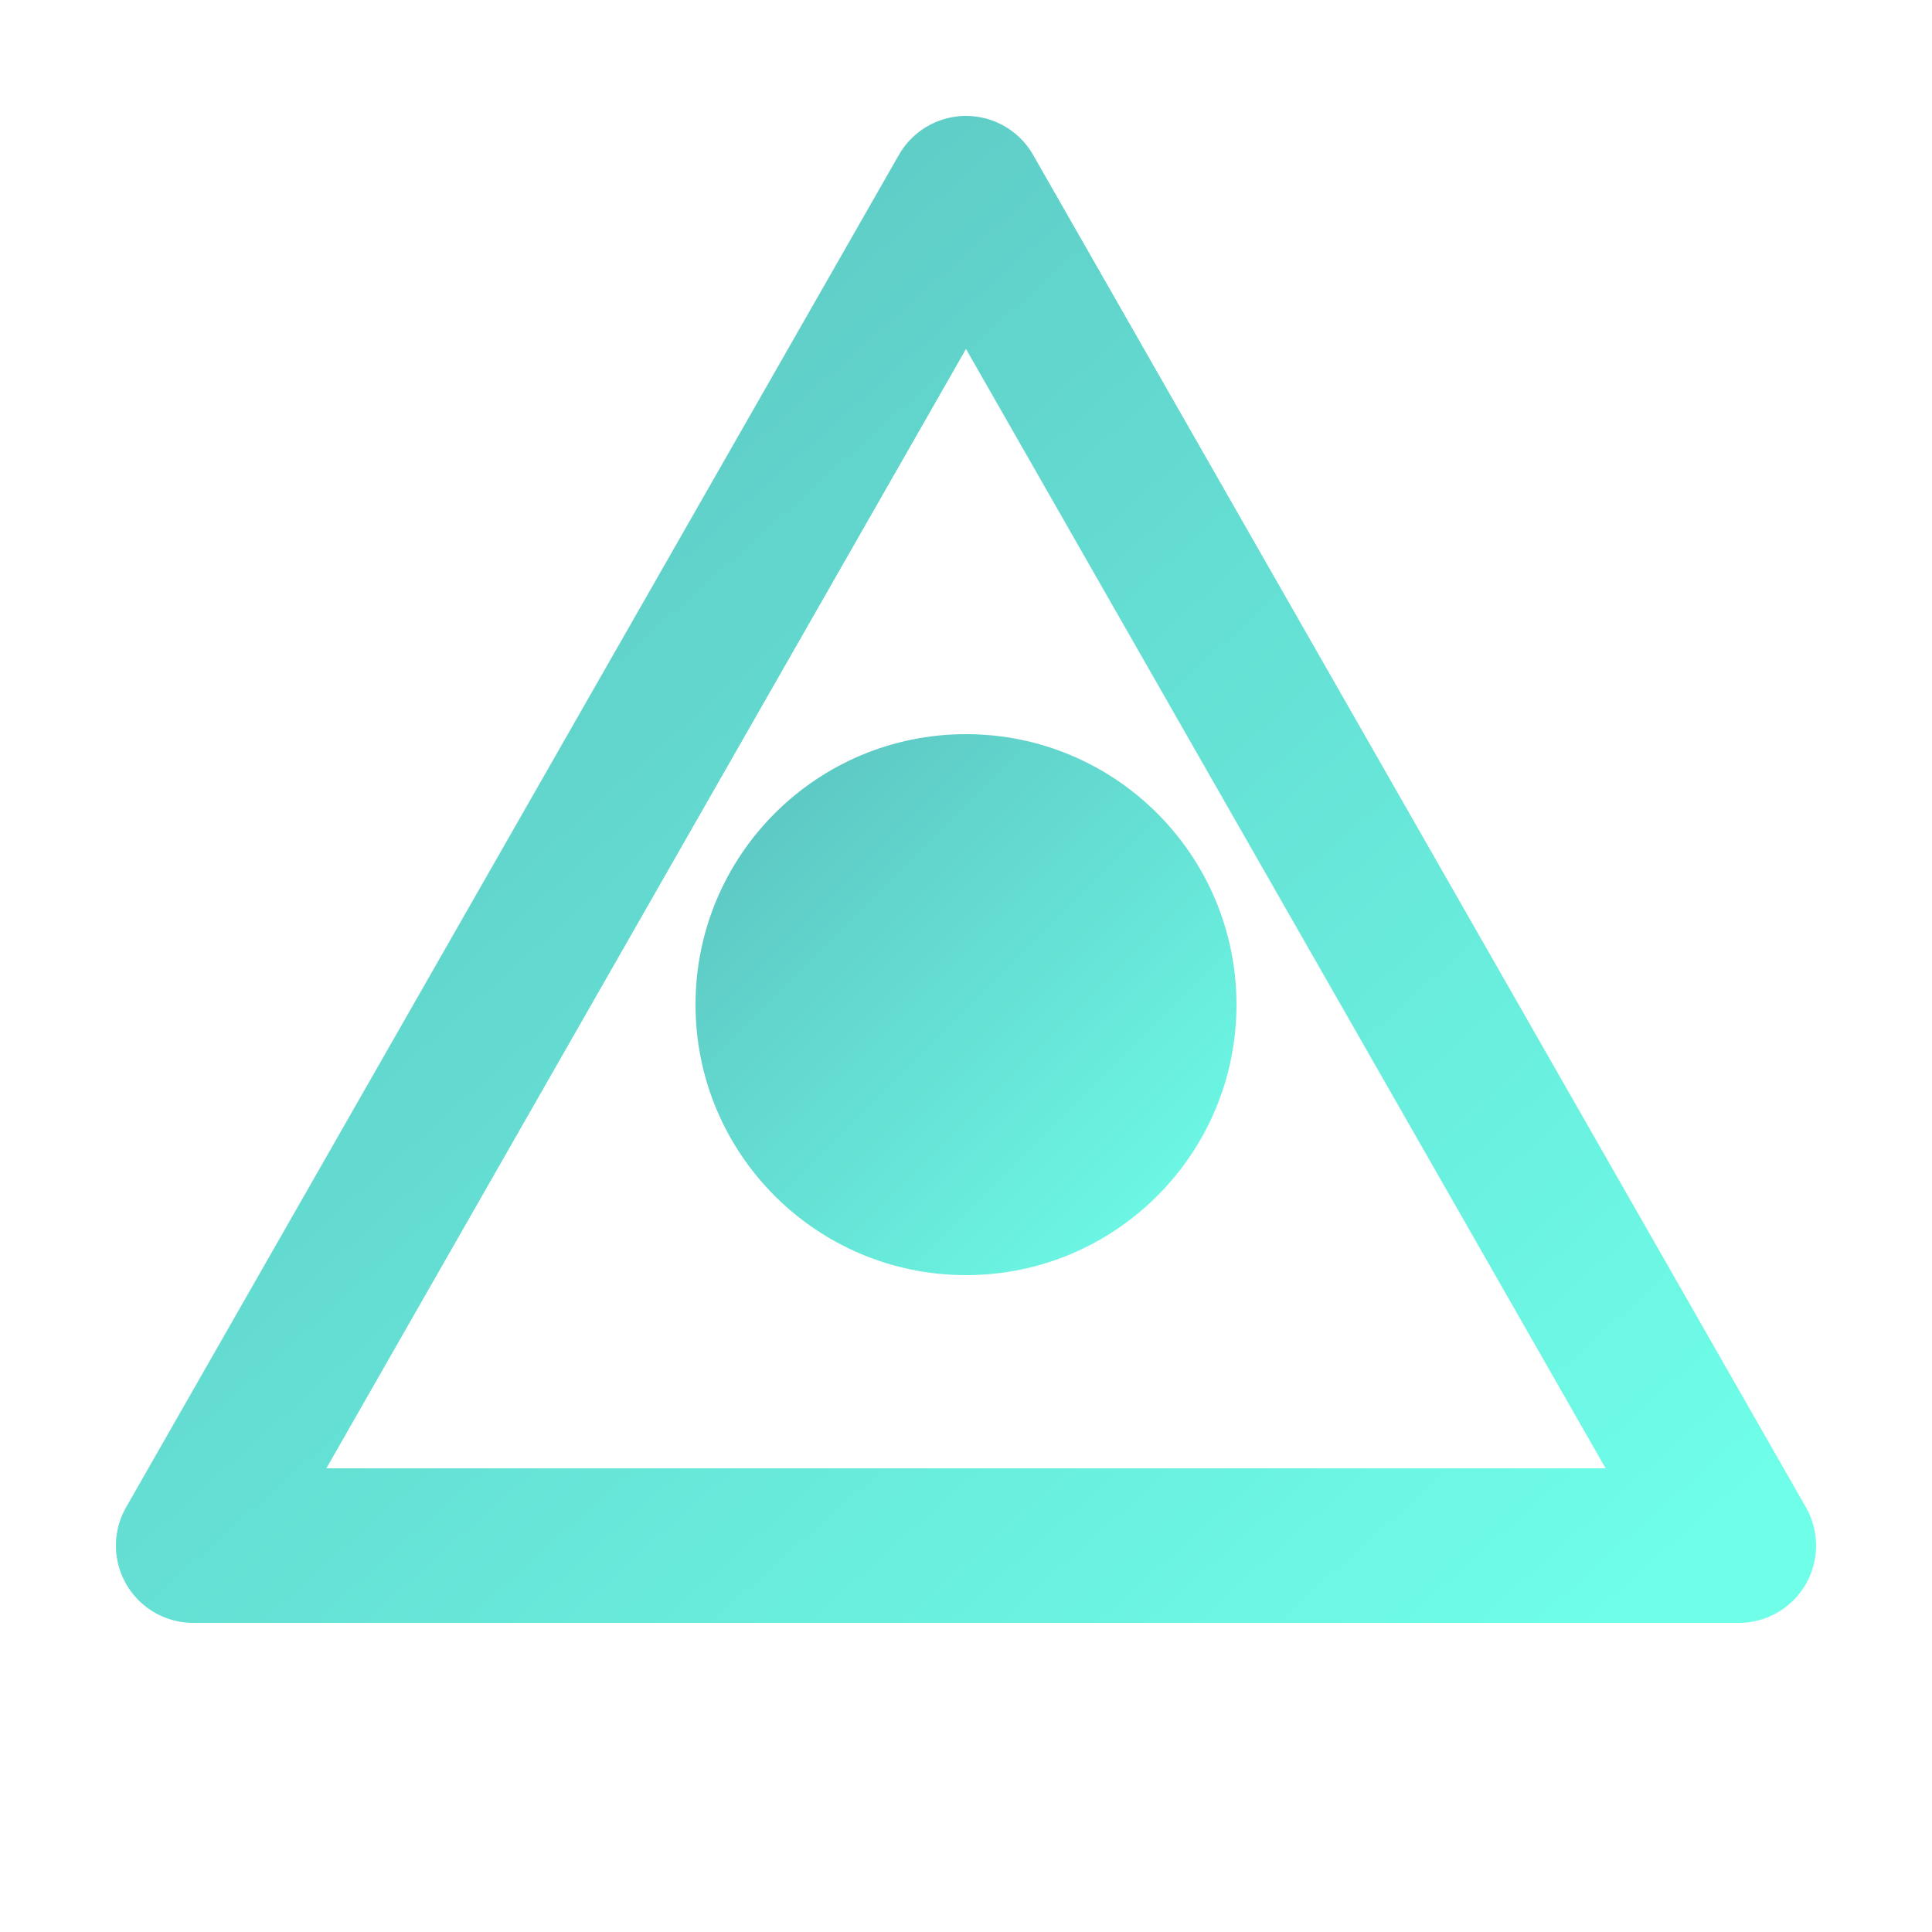
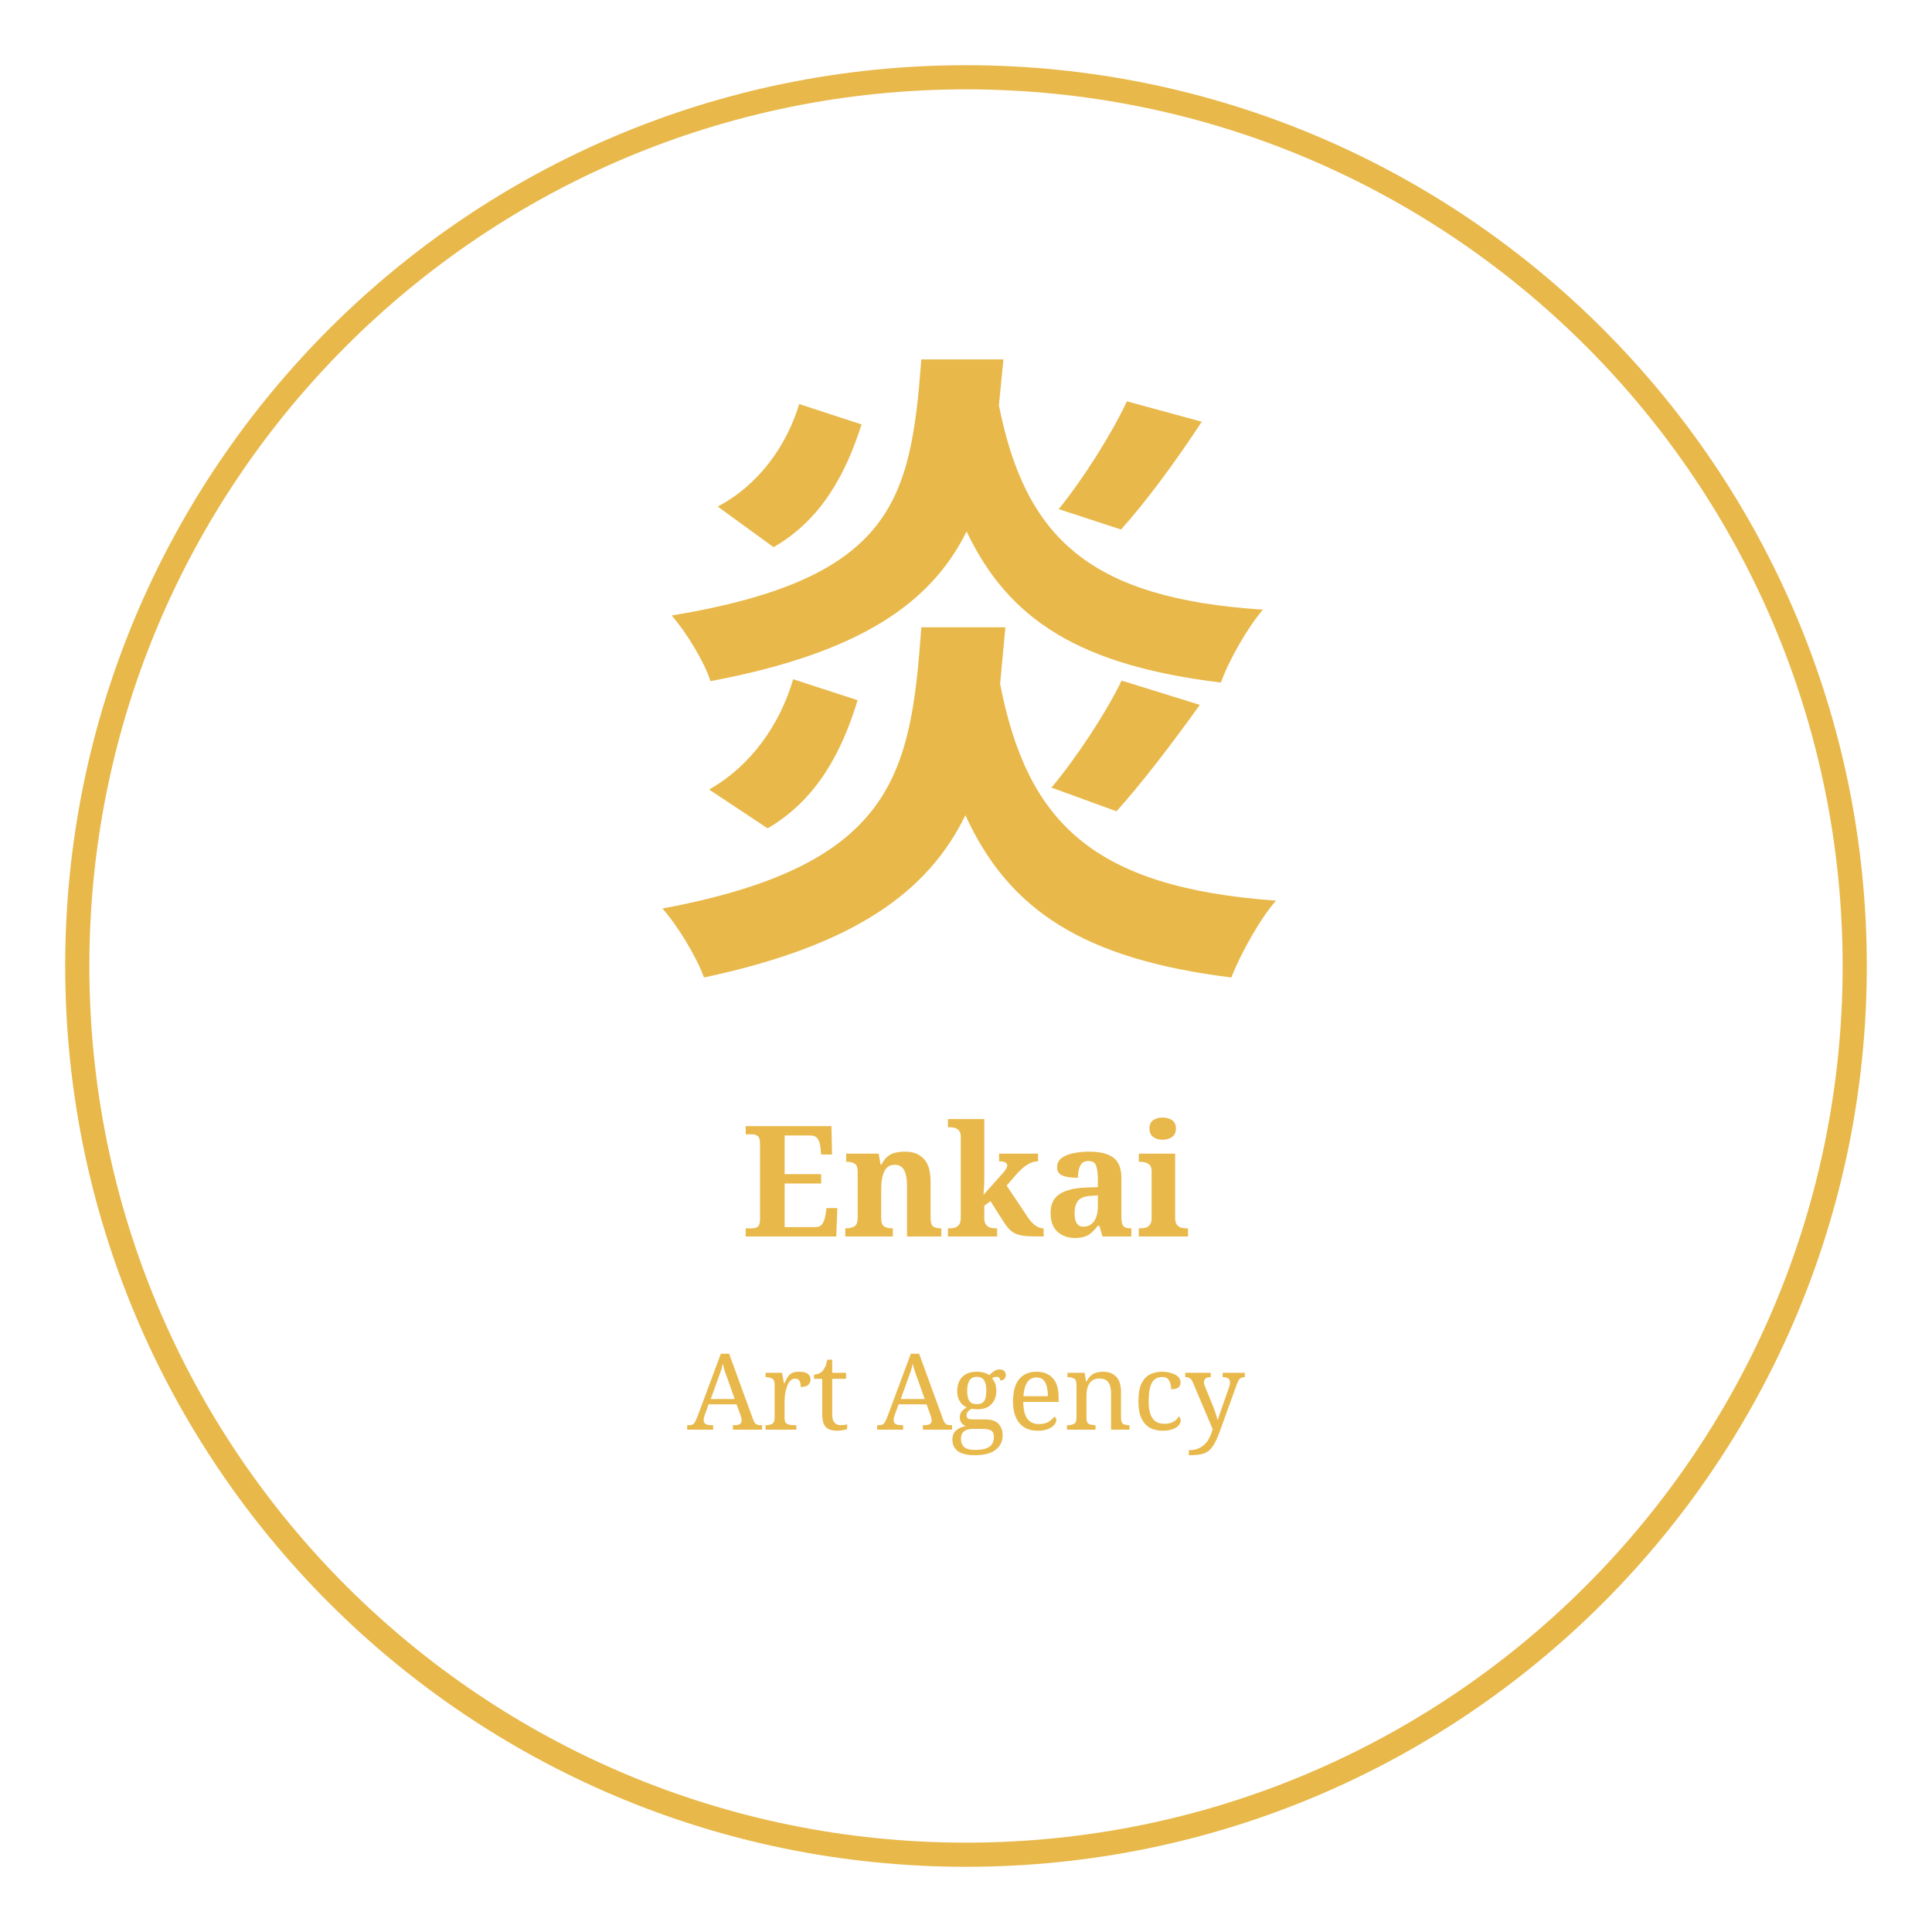
- <svg xmlns="http://www.w3.org/2000/svg" viewBox="0 0 100 100" width="100" height="100">
-   <defs>
-     <linearGradient id="auraGrad" x1="0%" y1="0%" x2="100%" y2="100%">
-       <stop offset="0%" stop-color="#5bc0be" />
-       <stop offset="100%" stop-color="#6fffe9" />
-     </linearGradient>
-   </defs>
-   <polygon points="50,10 90,80 10,80" fill="none" stroke="url(#auraGrad)" stroke-width="8" stroke-linejoin="round" />
-   <circle cx="50" cy="52" r="14" fill="url(#auraGrad)" />
+ <svg xmlns="http://www.w3.org/2000/svg" viewBox="0 0 200 200" width="200" height="200">
+   <circle cx="100" cy="100" r="92" fill="none" stroke="#e8b84a" stroke-width="2.5" />
+   <text x="100" y="95" text-anchor="middle" font-family="Georgia, serif" font-size="68" font-weight="600" fill="#e8b84a">炎</text>
+   <text x="100" y="128" text-anchor="middle" font-family="Georgia, serif" font-size="16" font-weight="600" fill="#e8b84a">Enkai</text>
+   <text x="100" y="148" text-anchor="middle" font-family="Georgia, serif" font-size="11" font-weight="500" fill="#e8b84a">Art Agency</text>
</svg>
